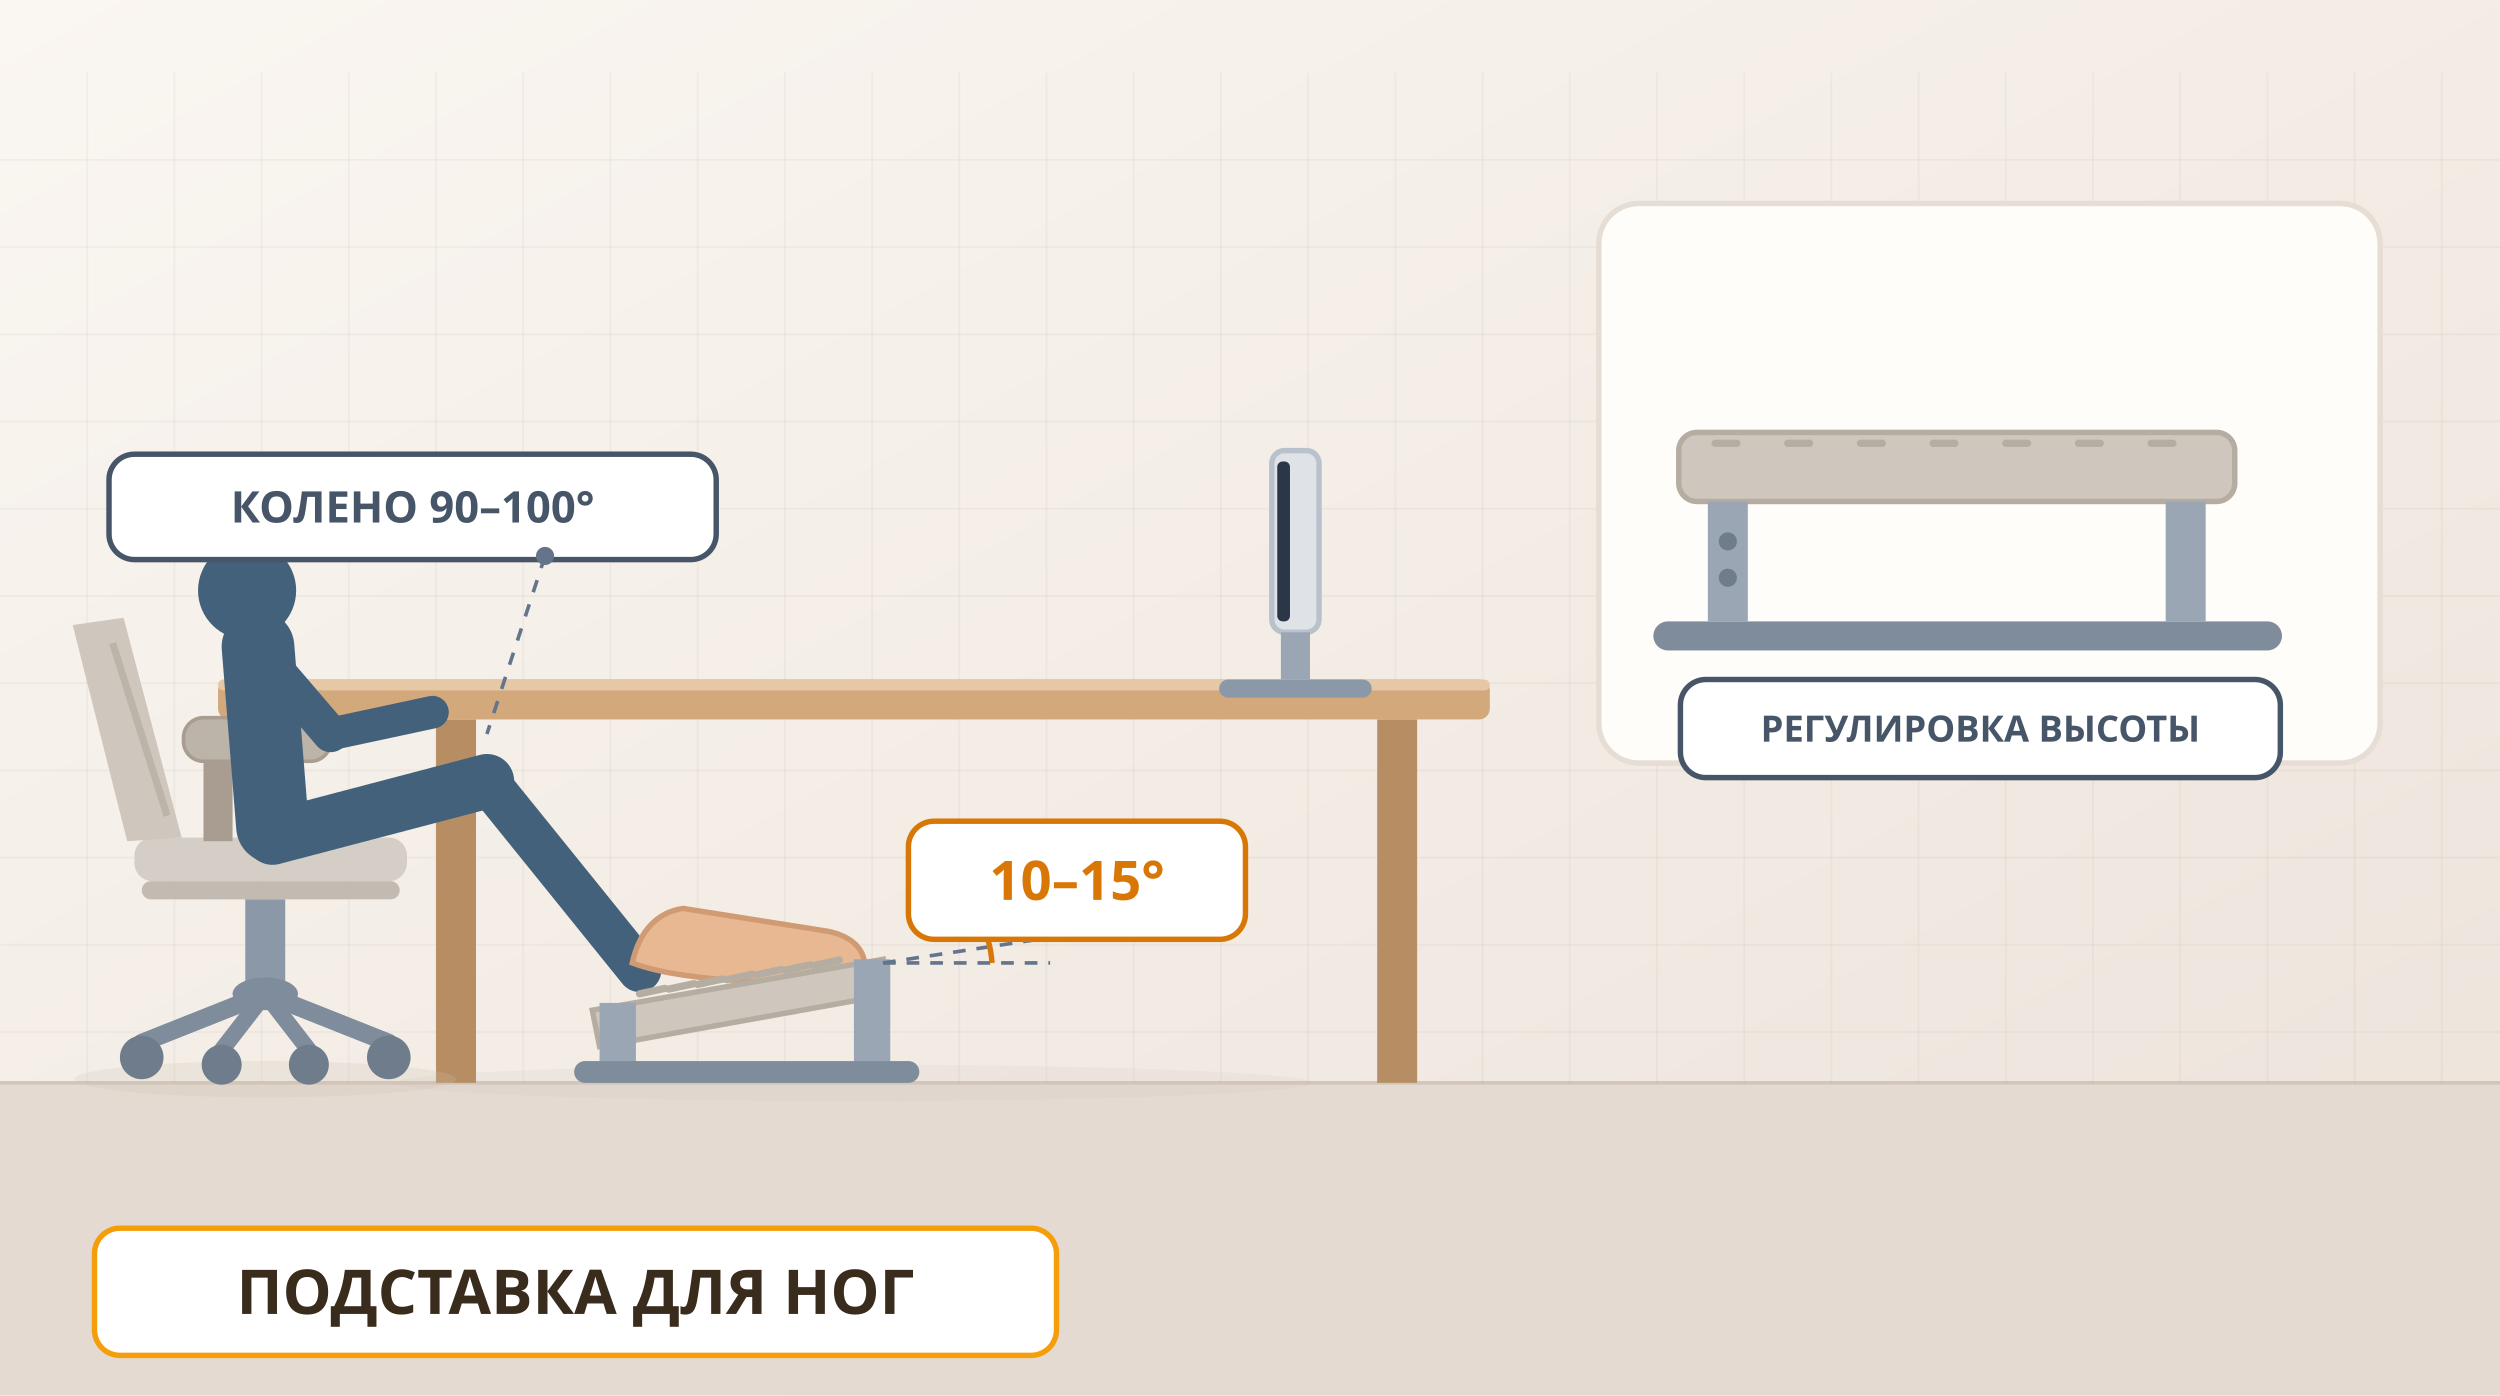
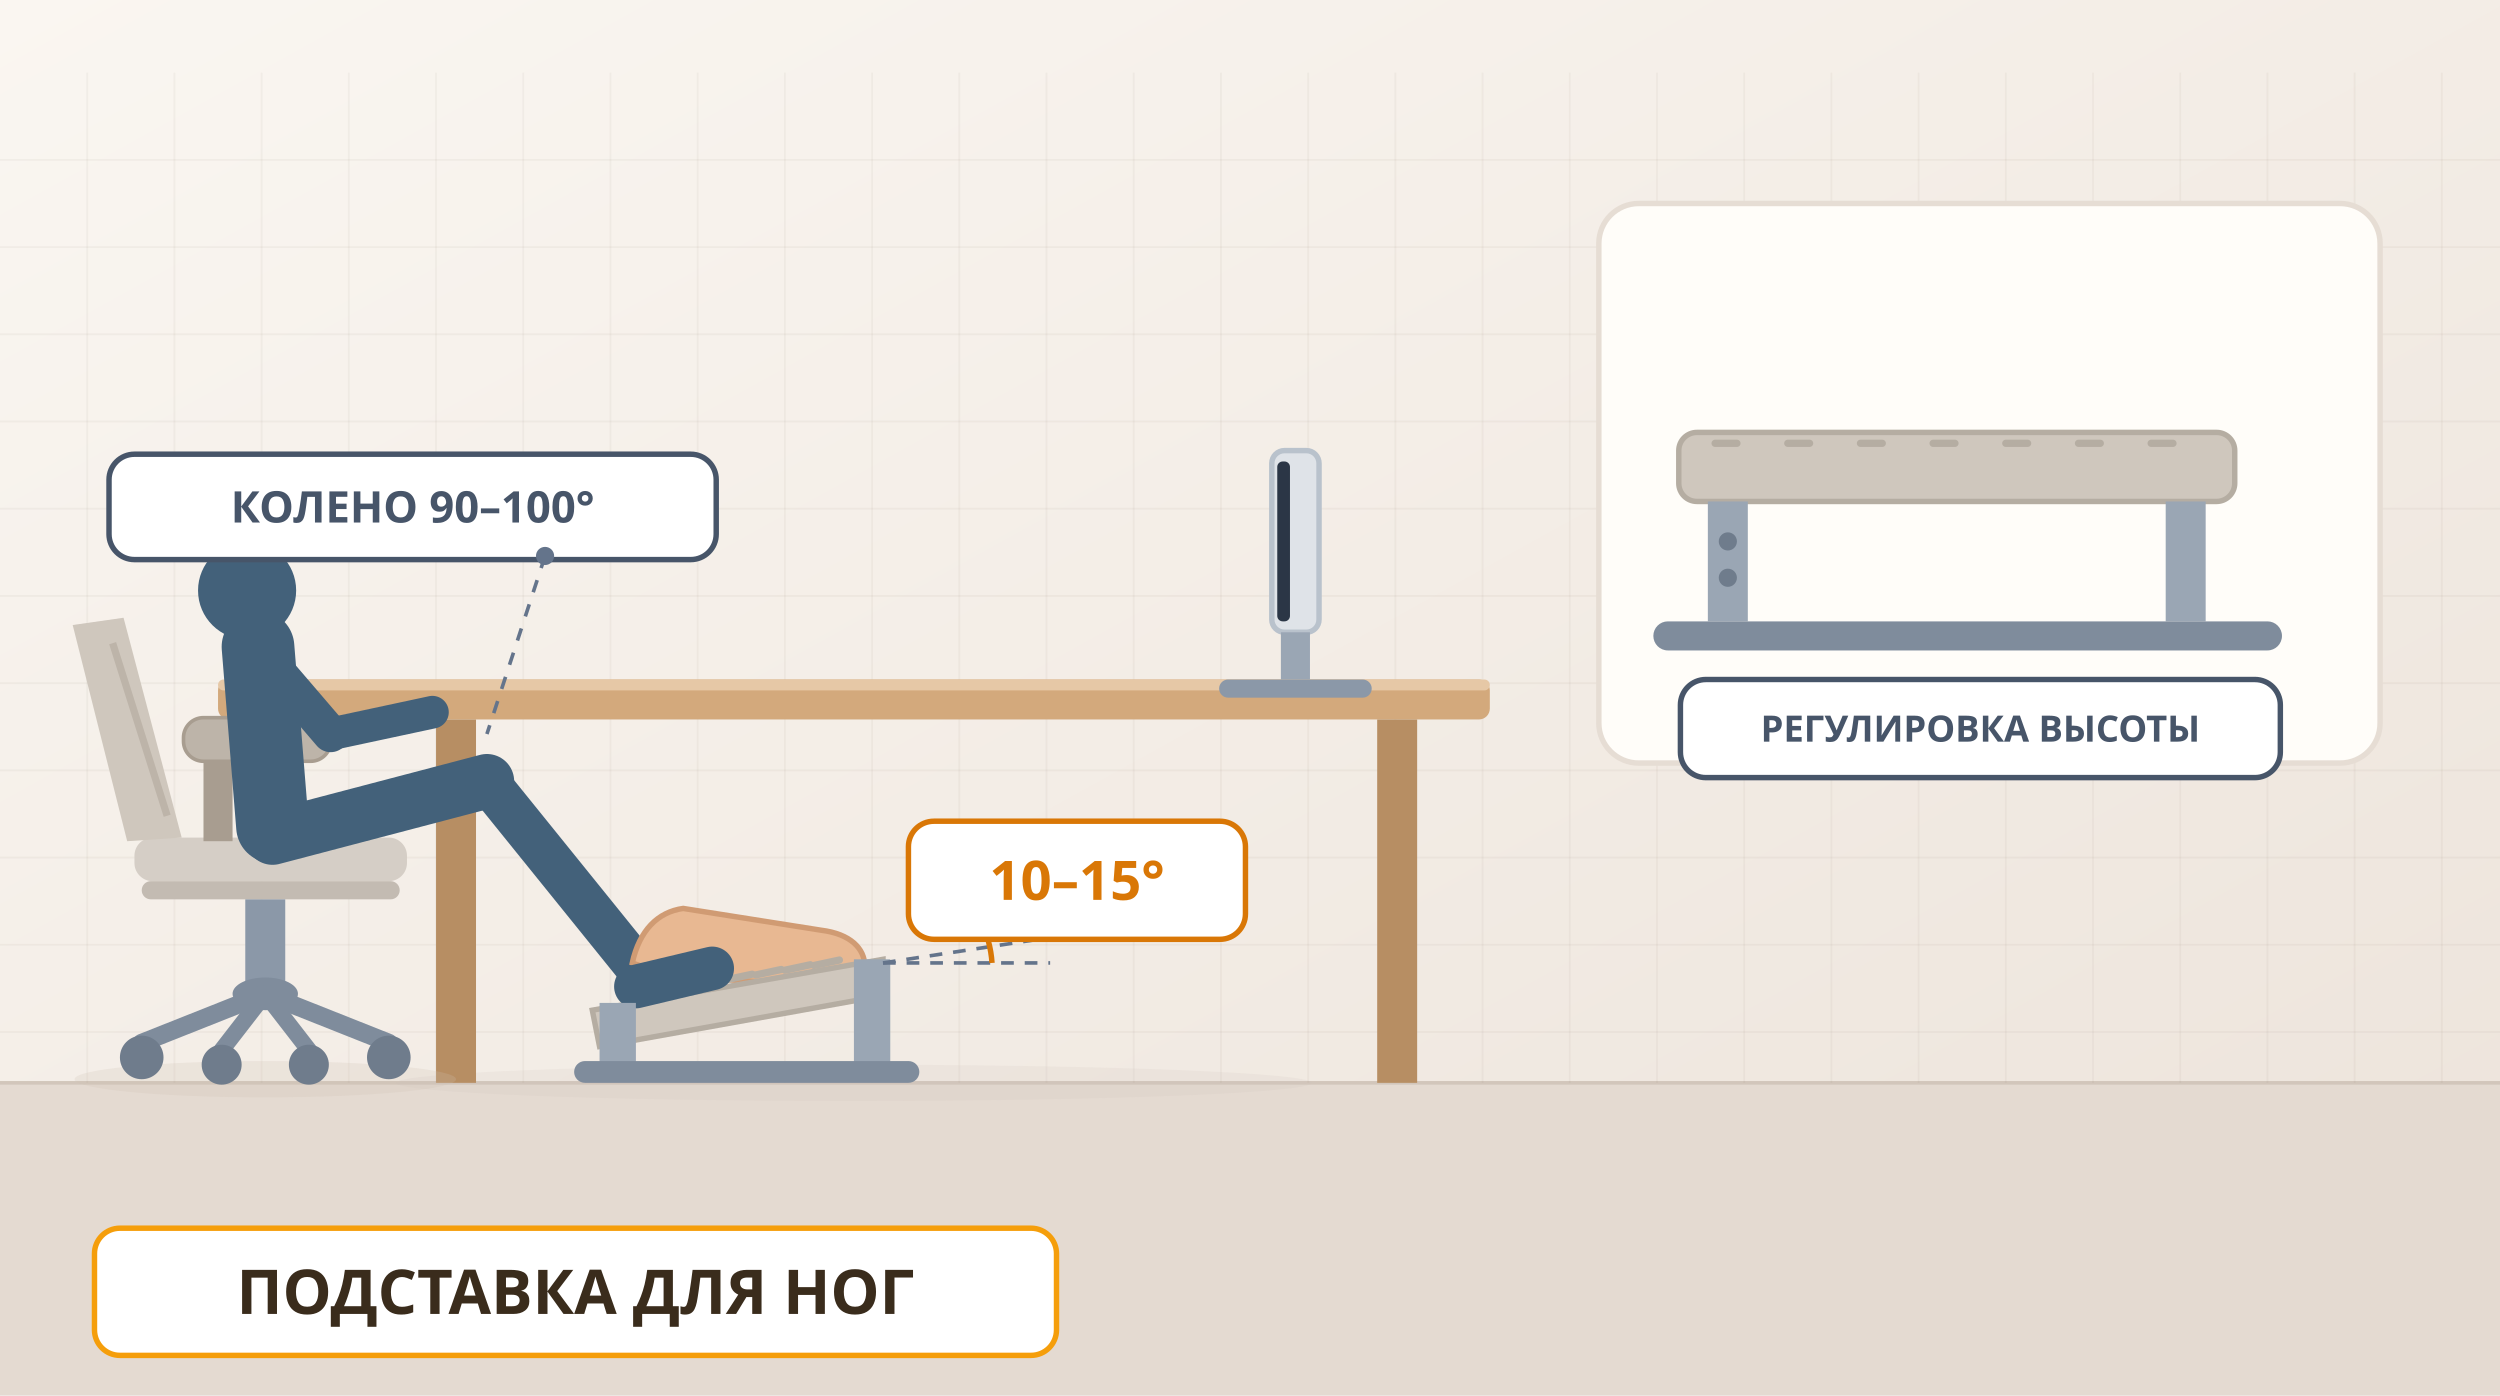
<svg xmlns="http://www.w3.org/2000/svg" viewBox="0 0 1376 768" width="1376" height="768">
  <defs>
    <linearGradient id="bg" x1="0%" y1="0%" x2="100%" y2="100%">
      <stop offset="0%" stop-color="#faf6f1" />
      <stop offset="100%" stop-color="#ece3da" />
    </linearGradient>
  </defs>
  <rect width="1376" height="768" fill="url(#bg)" />
  <rect x="0" y="596" width="1376" height="172" fill="#e4dad1" />
  <line x1="0" y1="596" x2="1376" y2="596" stroke="#d2c6bb" stroke-width="2" />
  <g stroke="#7c6a58" stroke-opacity="0.055" stroke-width="1">
    <line x1="48" y1="40" x2="48" y2="596" />
    <line x1="96" y1="40" x2="96" y2="596" />
    <line x1="144" y1="40" x2="144" y2="596" />
    <line x1="192" y1="40" x2="192" y2="596" />
    <line x1="240" y1="40" x2="240" y2="596" />
    <line x1="288" y1="40" x2="288" y2="596" />
    <line x1="336" y1="40" x2="336" y2="596" />
    <line x1="384" y1="40" x2="384" y2="596" />
    <line x1="432" y1="40" x2="432" y2="596" />
    <line x1="480" y1="40" x2="480" y2="596" />
    <line x1="528" y1="40" x2="528" y2="596" />
    <line x1="576" y1="40" x2="576" y2="596" />
    <line x1="624" y1="40" x2="624" y2="596" />
    <line x1="672" y1="40" x2="672" y2="596" />
    <line x1="720" y1="40" x2="720" y2="596" />
    <line x1="768" y1="40" x2="768" y2="596" />
    <line x1="816" y1="40" x2="816" y2="596" />
    <line x1="864" y1="40" x2="864" y2="596" />
    <line x1="912" y1="40" x2="912" y2="596" />
    <line x1="960" y1="40" x2="960" y2="596" />
    <line x1="1008" y1="40" x2="1008" y2="596" />
    <line x1="1056" y1="40" x2="1056" y2="596" />
    <line x1="1104" y1="40" x2="1104" y2="596" />
    <line x1="1152" y1="40" x2="1152" y2="596" />
    <line x1="1200" y1="40" x2="1200" y2="596" />
    <line x1="1248" y1="40" x2="1248" y2="596" />
    <line x1="1296" y1="40" x2="1296" y2="596" />
    <line x1="1344" y1="40" x2="1344" y2="596" />
    <line x1="0" y1="88" x2="1376" y2="88" />
    <line x1="0" y1="136" x2="1376" y2="136" />
    <line x1="0" y1="184" x2="1376" y2="184" />
    <line x1="0" y1="232" x2="1376" y2="232" />
    <line x1="0" y1="280" x2="1376" y2="280" />
    <line x1="0" y1="328" x2="1376" y2="328" />
    <line x1="0" y1="376" x2="1376" y2="376" />
    <line x1="0" y1="424" x2="1376" y2="424" />
    <line x1="0" y1="472" x2="1376" y2="472" />
    <line x1="0" y1="520" x2="1376" y2="520" />
    <line x1="0" y1="568" x2="1376" y2="568" />
  </g>
  <g>
    <ellipse cx="470" cy="596" rx="252" ry="10" fill="#cdc0b5" fill-opacity="0.16" />
    <rect x="120" y="374" width="700" height="22" rx="6" fill="#d3a97c" />
    <rect x="120" y="374" width="700" height="6" rx="3" fill="#e6c8a6" />
    <rect x="240" y="396" width="22" height="200" fill="#b78e63" />
    <rect x="758" y="396" width="22" height="200" fill="#b78e63" />
  </g>
  <g>
    <rect x="700" y="248" width="26" height="100" rx="7" fill="#dfe3e8" stroke="#b9c2cc" stroke-width="3" />
    <rect x="703" y="254" width="7" height="88" rx="3" fill="#2b3646" />
    <rect x="705" y="348" width="16" height="26" fill="#9aa6b4" />
    <rect x="671" y="374" width="84" height="10" rx="5" fill="#8b98a8" />
  </g>
  <g transform="translate(298 0) scale(-1 1)">
    <ellipse cx="152" cy="594" rx="105" ry="10" fill="#cdc0b5" fill-opacity="0.22" />
    <rect x="74" y="461" width="150" height="24" rx="10" fill="#d5cec6" />
    <rect x="78" y="485" width="142" height="10" rx="5" fill="#c3bbb2" />
    <path d="M198 461 L230 340 L258 344 L228 463 Z" fill="#cfc7bd" />
    <path d="M206 449 L236 354" stroke="#bdb4a9" stroke-width="4" fill="none" />
    <rect x="141" y="495" width="22" height="52" fill="#8b98a8" />
    <ellipse cx="152" cy="547" rx="18" ry="9" fill="#7f8c9c" />
    <line x1="152" y1="547" x2="84" y2="574" stroke="#7f8c9c" stroke-width="10" stroke-linecap="round" />
    <line x1="152" y1="547" x2="220" y2="574" stroke="#7f8c9c" stroke-width="10" stroke-linecap="round" />
    <line x1="152" y1="547" x2="128" y2="578" stroke="#7f8c9c" stroke-width="9" stroke-linecap="round" />
    <line x1="152" y1="547" x2="176" y2="578" stroke="#7f8c9c" stroke-width="9" stroke-linecap="round" />
    <circle cx="84" cy="582" r="12" fill="#6f7c8c" />
    <circle cx="220" cy="582" r="12" fill="#6f7c8c" />
    <circle cx="128" cy="586" r="11" fill="#6f7c8c" />
    <circle cx="176" cy="586" r="11" fill="#6f7c8c" />
    <rect x="170" y="415" width="16" height="48" fill="#a89d90" />
    <rect x="116" y="395" width="81" height="24" rx="11" fill="#bdb4a9" stroke="#a89d90" stroke-width="2" />
  </g>
  <g stroke="#43617a" fill="none" stroke-linecap="round">
    <path d="M150 461 L268 430" stroke-width="30" />
    <path d="M268 430 L352 534" stroke-width="24" />
    <path d="M150 455 L142 356" stroke-width="40" />
    <circle cx="136" cy="325" r="27" fill="#43617a" stroke="none" />
    <path d="M146 362 L182 404" stroke-width="20" />
    <path d="M182 404 L238 392" stroke-width="18" />
  </g>
  <path d="M348 530 C 352 512 362 502 376 500 L452 512 C 468 514 476 522 476 532 L466 542 C 436 540 380 542 348 530 Z" fill="#e8b892" stroke="#d09b73" stroke-width="3" />
  <polygon points="326,556 486,528 486,548 330,576" fill="#cfc7bd" stroke="#b5ada2" stroke-width="3" />
  <line x1="352" y1="547" x2="366" y2="544" stroke="#b5ada2" stroke-width="4" stroke-linecap="round" />
  <line x1="368" y1="544.4" x2="382" y2="541.4" stroke="#b5ada2" stroke-width="4" stroke-linecap="round" />
  <line x1="384" y1="541.8" x2="398" y2="538.8" stroke="#b5ada2" stroke-width="4" stroke-linecap="round" />
  <line x1="400" y1="539.2" x2="414" y2="536.2" stroke="#b5ada2" stroke-width="4" stroke-linecap="round" />
  <line x1="416" y1="536.6" x2="430" y2="533.6" stroke="#b5ada2" stroke-width="4" stroke-linecap="round" />
  <line x1="432" y1="534" x2="446" y2="531" stroke="#b5ada2" stroke-width="4" stroke-linecap="round" />
  <line x1="448" y1="531.4" x2="462" y2="528.4" stroke="#b5ada2" stroke-width="4" stroke-linecap="round" />
+   <path d="M350 543 L392 533" fill="none" stroke="#43617a" stroke-width="24" stroke-linecap="round" />
  <rect x="330" y="552" width="20" height="34" fill="#9aa6b4" />
  <rect x="470" y="528" width="20" height="58" fill="#9aa6b4" />
  <rect x="316" y="584" width="190" height="12" rx="6" fill="#7f8c9c" />
  <path d="M486 530 L578 530" stroke="#64748b" stroke-width="2" stroke-dasharray="7 6" />
  <path d="M486 530 L578 516" stroke="#64748b" stroke-width="2" stroke-dasharray="7 6" />
  <path d="M546 530 A60 60 0 0 0 544 518" fill="none" stroke="#d97706" stroke-width="3" />
  <g>
    <rect x="500.0" y="452" width="185.5" height="65" rx="14" fill="#ffffff" stroke="#d97706" stroke-width="3" />
    <text x="592.8" y="495.3" font-family="system-ui, sans-serif" font-size="30" font-weight="800" fill="#d97706" text-anchor="middle">10–15°</text>
  </g>
  <g>
    <rect x="60.0" y="250" width="334.2" height="58" rx="14" fill="#ffffff" stroke="#475569" stroke-width="3" />
    <text x="227.1" y="287.6" font-family="system-ui, sans-serif" font-size="24" font-weight="800" fill="#475569" text-anchor="middle">КОЛЕНО 90–100°</text>
  </g>
  <path d="M300 306 L268 404" fill="none" stroke="#64748b" stroke-width="2" stroke-dasharray="7 7" />
  <circle cx="300" cy="306" r="5" fill="#64748b" />
  <rect x="880" y="112" width="430" height="308" rx="22" fill="#fffdf9" stroke="#e6ddd4" stroke-width="3" />
  <rect x="924" y="238" width="306" height="38" rx="10" fill="#cfc7bd" stroke="#b5ada2" stroke-width="3" />
  <line x1="944" y1="244" x2="956" y2="244" stroke="#b5ada2" stroke-width="4" stroke-linecap="round" />
  <line x1="984" y1="244" x2="996" y2="244" stroke="#b5ada2" stroke-width="4" stroke-linecap="round" />
  <line x1="1024" y1="244" x2="1036" y2="244" stroke="#b5ada2" stroke-width="4" stroke-linecap="round" />
  <line x1="1064" y1="244" x2="1076" y2="244" stroke="#b5ada2" stroke-width="4" stroke-linecap="round" />
  <line x1="1104" y1="244" x2="1116" y2="244" stroke="#b5ada2" stroke-width="4" stroke-linecap="round" />
  <line x1="1144" y1="244" x2="1156" y2="244" stroke="#b5ada2" stroke-width="4" stroke-linecap="round" />
  <line x1="1184" y1="244" x2="1196" y2="244" stroke="#b5ada2" stroke-width="4" stroke-linecap="round" />
  <rect x="940" y="276" width="22" height="66" fill="#9aa6b4" />
  <rect x="1192" y="276" width="22" height="66" fill="#9aa6b4" />
  <circle cx="951" cy="298" r="5" fill="#6f7c8c" />
  <circle cx="951" cy="318" r="5" fill="#6f7c8c" />
  <rect x="910" y="342" width="346" height="16" rx="8" fill="#7f8c9c" />
  <g>
    <rect x="924.9" y="374" width="330.2" height="54" rx="14" fill="#ffffff" stroke="#475569" stroke-width="3" />
    <text x="1090.0" y="408.2" font-family="system-ui, sans-serif" font-size="20" font-weight="800" fill="#475569" text-anchor="middle">РЕГУЛИРОВКА ВЫСОТЫ</text>
  </g>
  <g>
    <rect x="52.0" y="676" width="529.5" height="70" rx="14" fill="#ffffff" stroke="#f59e0b" stroke-width="3" />
    <text x="316.7" y="723.2" font-family="system-ui, sans-serif" font-size="34" font-weight="800" fill="#3a2c1c" text-anchor="middle">ПОДСТАВКА ДЛЯ НОГ</text>
  </g>
</svg>
